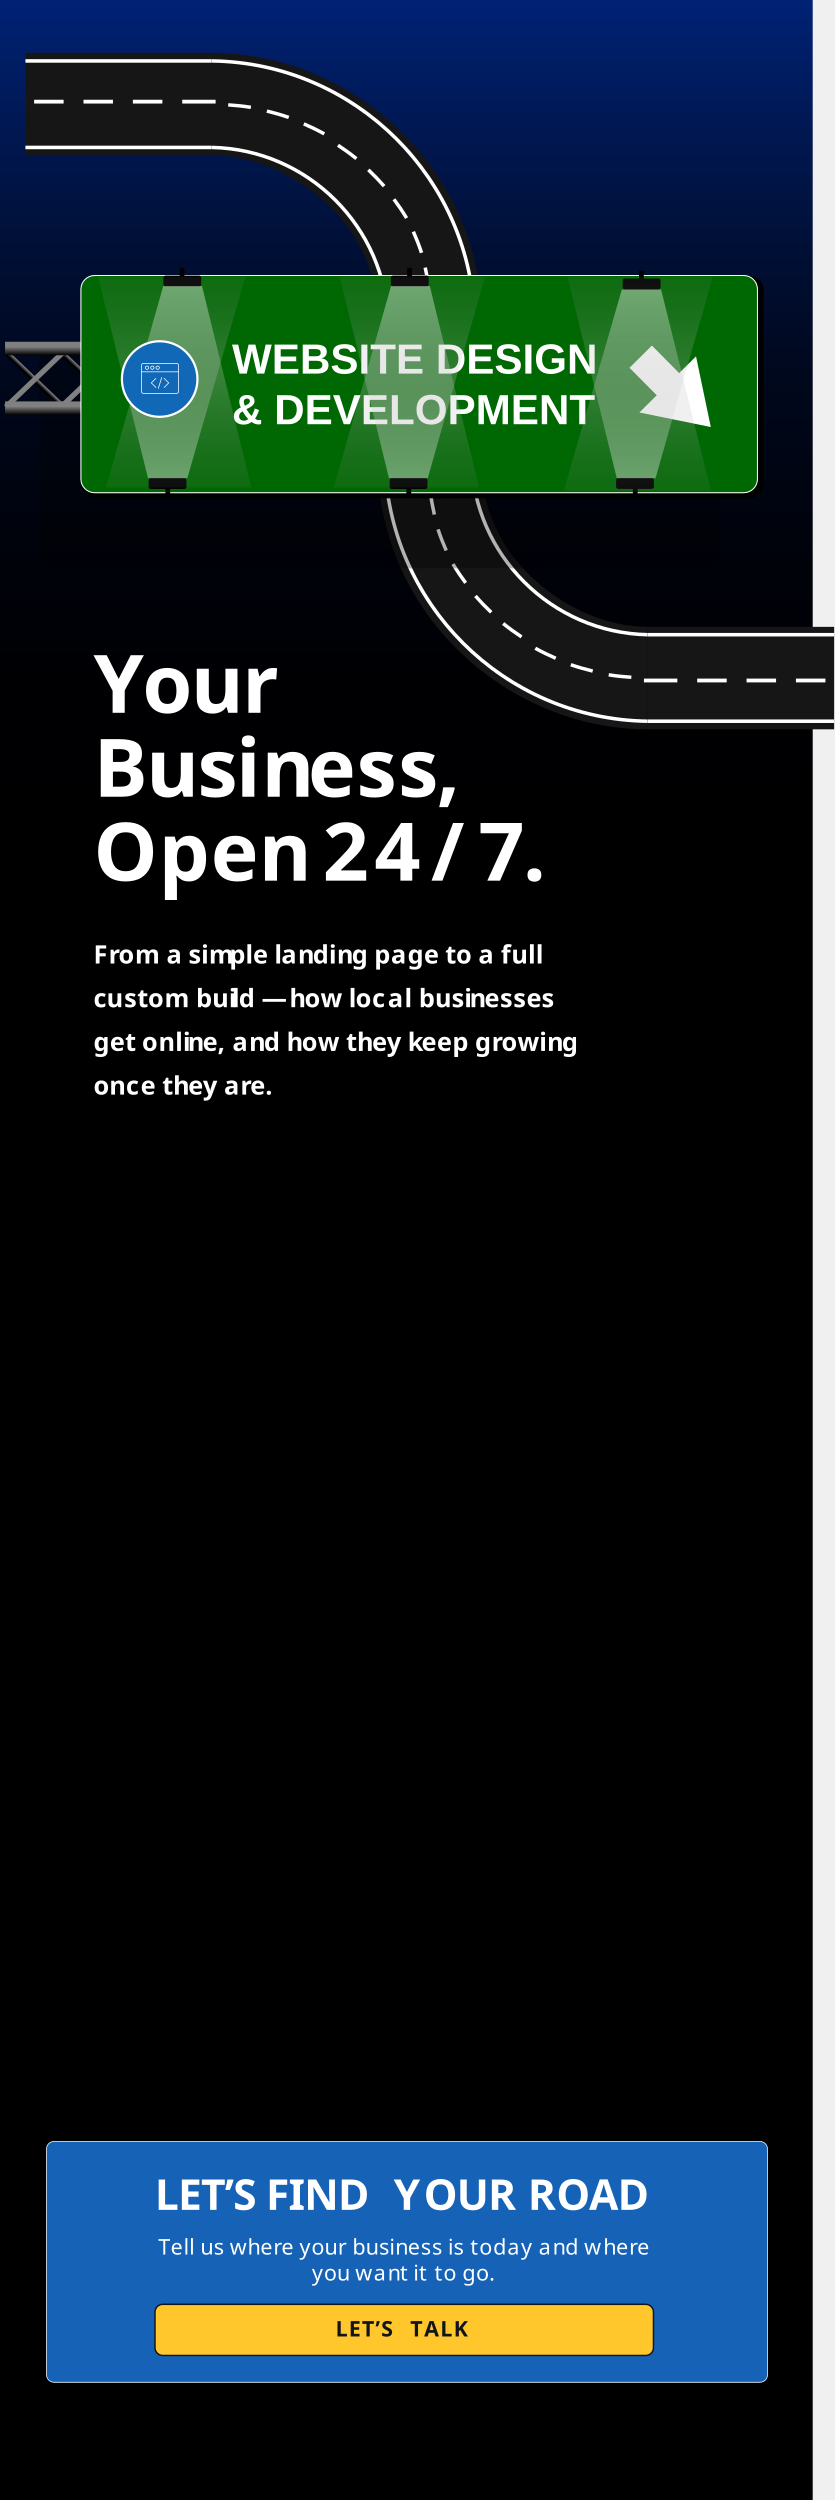
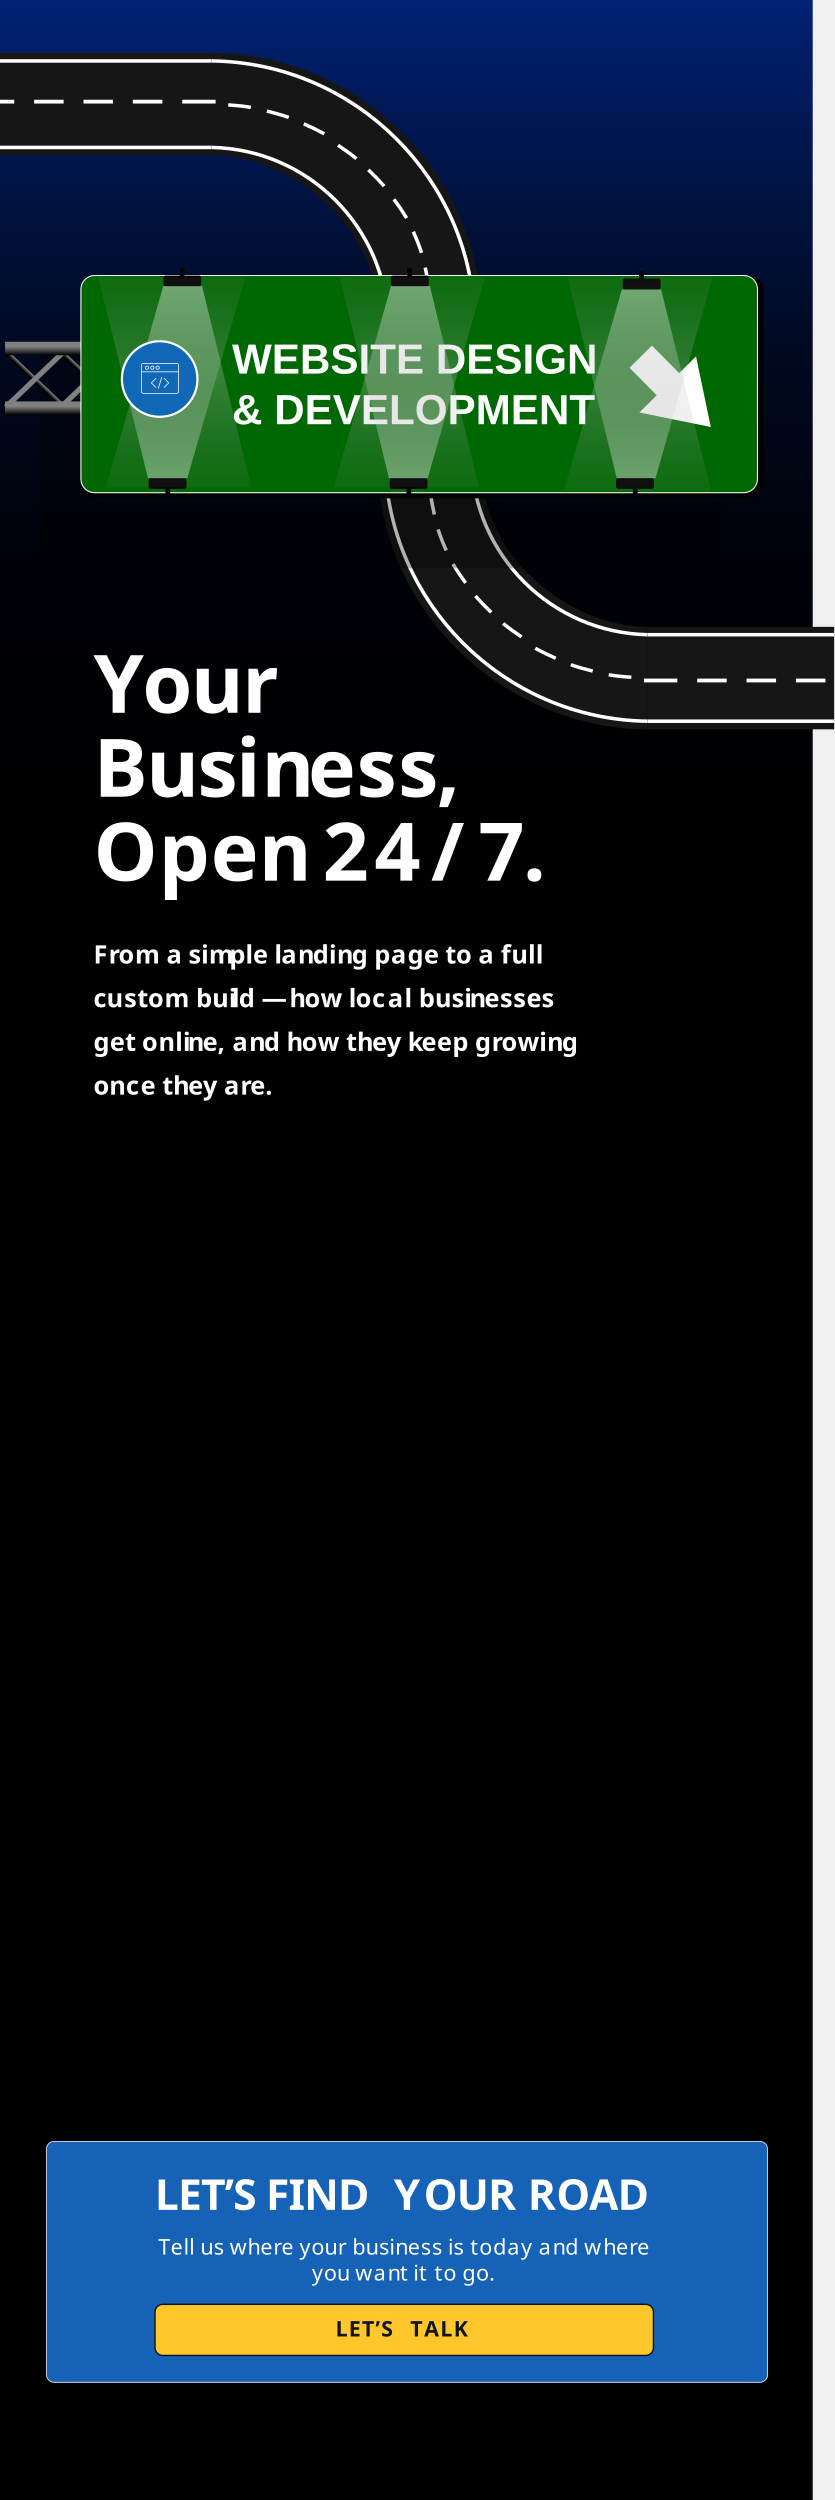
<svg xmlns="http://www.w3.org/2000/svg" xmlns:xlink="http://www.w3.org/1999/xlink" id="Layer_2" data-name="Layer 2" width="1122.01" height="3362.8" viewBox="0 0 1122.01 3362.8">
  <defs>
    <linearGradient id="linear-gradient" x1="546.6" y1="3362.8" x2="546.6" y2="0" gradientUnits="userSpaceOnUse">
      <stop offset=".65" stop-color="#000" />
      <stop offset=".73" stop-color="#000003" />
      <stop offset=".79" stop-color="#00030d" />
      <stop offset=".85" stop-color="#00081d" />
      <stop offset=".9" stop-color="#000f35" />
      <stop offset=".95" stop-color="#001853" />
      <stop offset="1" stop-color="#002275" />
    </linearGradient>
    <linearGradient id="linear-gradient-2" x1="-5759.23" y1="3138.73" x2="-5759.23" y2="3128.28" gradientTransform="translate(-4281.918 -730.8292) rotate(-136.3107) scale(.6847) skewX(-2.6187)" gradientUnits="userSpaceOnUse">
      <stop offset=".37" stop-color="gray" />
      <stop offset="1" stop-color="#000" />
    </linearGradient>
    <linearGradient id="linear-gradient-3" x1="1941.4" y1="6283.2" x2="1941.4" y2="6293.65" gradientTransform="translate(-3954.518 -1544.949) rotate(-43.6893) scale(.6847) skewX(2.6187)" xlink:href="#linear-gradient-2" />
    <linearGradient id="linear-gradient-4" x1="-5684.28" y1="3063.78" x2="-5684.28" y2="3053.33" gradientTransform="translate(-4281.918 -730.8292) rotate(-136.3107) scale(.6847) skewX(-2.6187)" xlink:href="#linear-gradient-2" />
    <linearGradient id="linear-gradient-5" x1="1866.45" y1="6208.25" x2="1866.45" y2="6218.7" gradientTransform="translate(-3954.518 -1544.948) rotate(-43.6893) scale(.6847) skewX(2.6187)" xlink:href="#linear-gradient-2" />
    <linearGradient id="linear-gradient-6" x1="-15998.46" y1="-1270.35" x2="-15998.46" y2="-1297.43" gradientTransform="translate(3937.028 1327.522) scale(.2407 .6689)" xlink:href="#linear-gradient-2" />
    <linearGradient id="linear-gradient-7" x1="-15998.45" y1="-1390.32" x2="-15998.45" y2="-1417.4" gradientTransform="translate(3937.028 1488.013) scale(.2407 .6689)" xlink:href="#linear-gradient-2" />
    <linearGradient id="linear-gradient-8" x1="230.96" y1="643.24" x2="230.96" y2="372.36" gradientUnits="userSpaceOnUse">
      <stop offset="0" stop-color="#fff" stop-opacity=".4" />
      <stop offset="1" stop-color="#8c8c8c" stop-opacity=".1" />
    </linearGradient>
    <linearGradient id="linear-gradient-9" x1="554.68" x2="554.68" xlink:href="#linear-gradient-8" />
    <linearGradient id="linear-gradient-10" x1="861.08" x2="861.08" xlink:href="#linear-gradient-8" />
    <linearGradient id="linear-gradient-11" x1="-4753.18" y1="-7333.73" x2="-4753.18" y2="-7604.61" gradientTransform="translate(-3895.8 -6944.2) rotate(-180)" xlink:href="#linear-gradient-8" />
    <linearGradient id="linear-gradient-12" x1="-4442.49" y1="-7329" x2="-4442.49" y2="-7599.87" gradientTransform="translate(-3895.8 -6944.2) rotate(-180)" xlink:href="#linear-gradient-8" />
    <linearGradient id="linear-gradient-13" x1="-4136.09" y1="-7329" x2="-4136.09" y2="-7599.87" gradientTransform="translate(-3895.8 -6944.2) rotate(-180)" xlink:href="#linear-gradient-8" />
  </defs>
  <g id="Layer_1-2" data-name="Layer 1">
    <g>
      <rect width="1093.2" height="3362.8" fill="url(#linear-gradient)" />
      <rect x="62.61" y="2880.54" width="969.75" height="323.9" rx="10" ry="10" fill="#1562b7" stroke="#fff" />
      <rect x="208.48" y="3099.56" width="670.51" height="68.84" rx="10.47" ry="10.47" fill="#ffc72c" stroke="#12161c" stroke-width="2" />
      <text transform="translate(208.2695 2972.564)" fill="#fff" font-family="BeVietnamPro-ExtraBold, 'Be Vietnam Pro'" font-size="57.23" font-weight="700" isolation="isolate">
        <tspan x="0" y="0" letter-spacing="-.02em">LET’S FIND </tspan>
        <tspan x="321.24" y="0" letter-spacing="-.03em">Y</tspan>
        <tspan x="361.65" y="0" letter-spacing="-.02em">OUR </tspan>
        <tspan x="501.69" y="0" letter-spacing="-.06em">R</tspan>
        <tspan x="540.04" y="0" letter-spacing="-.06em">O</tspan>
        <tspan x="584.05" y="0" letter-spacing="-.02em">AD</tspan>
      </text>
      <text transform="translate(451.3604 3142.838)" fill="#12161c" font-family="BeVietnamPro-ExtraBold, 'Be Vietnam Pro'" font-size="28.91" font-weight="700" isolation="isolate">
        <tspan x="0" y="0" letter-spacing=".05em">LET’S </tspan>
        <tspan x="100.41" y="0" letter-spacing="-.05em">T</tspan>
        <tspan x="119.17" y="0" letter-spacing=".06em">ALK</tspan>
      </text>
      <text transform="translate(212.8887 3032.66)" fill="#fff" font-family="BeVietnamPro-Medium, 'Be Vietnam Pro'" font-size="29.08" font-weight="500">
        <tspan x="0" y="0" letter-spacing="-.09em">T</tspan>
        <tspan x="16.52" y="0" letter-spacing="0em">e</tspan>
        <tspan x="34.06" y="0">ll us w</tspan>
        <tspan x="120.09" y="0" letter-spacing="0em">h</tspan>
        <tspan x="137.22" y="0">e</tspan>
        <tspan x="154.82" y="0" letter-spacing="-.03em">r</tspan>
        <tspan x="165.58" y="0">e </tspan>
        <tspan x="189.86" y="0" letter-spacing="-.03em">y</tspan>
        <tspan x="205.97" y="0">our busi</tspan>
        <tspan x="318.73" y="0" letter-spacing="0em">n</tspan>
        <tspan x="335.57" y="0">e</tspan>
        <tspan x="353.17" y="0" letter-spacing="0em">s</tspan>
        <tspan x="368.18" y="0">s is </tspan>
        <tspan x="419.68" y="0" letter-spacing="-.02em">t</tspan>
        <tspan x="431.75" y="0" letter-spacing="0em">o</tspan>
        <tspan x="450.43" y="0" letter-spacing="0em">d</tspan>
        <tspan x="469.48" y="0" letter-spacing="-.01em">a</tspan>
        <tspan x="487.89" y="0">y </tspan>
        <tspan x="511.68" y="0" letter-spacing="0em">a</tspan>
        <tspan x="530.52" y="0" letter-spacing="0em">n</tspan>
        <tspan x="547.36" y="0">d w</tspan>
        <tspan x="598.61" y="0" letter-spacing="0em">h</tspan>
        <tspan x="615.74" y="0">e</tspan>
        <tspan x="633.34" y="0" letter-spacing="-.03em">r</tspan>
        <tspan x="644.1" y="0">e </tspan>
        <tspan x="206.66" y="34.9" letter-spacing="-.03em">y</tspan>
        <tspan x="222.77" y="34.9">ou </tspan>
        <tspan x="264.94" y="34.9" letter-spacing="-.02em">w</tspan>
        <tspan x="289.75" y="34.9" letter-spacing="0em">a</tspan>
        <tspan x="308.6" y="34.9" letter-spacing="-.02em">n</tspan>
        <tspan x="325.03" y="34.9">t it </tspan>
        <tspan x="371.48" y="34.9" letter-spacing="-.02em">t</tspan>
        <tspan x="383.55" y="34.9">o </tspan>
        <tspan x="409.05" y="34.9" letter-spacing="-.02em">g</tspan>
        <tspan x="427.43" y="34.9">o.</tspan>
      </text>
      <g>
        <g id="Curve">
          <rect x="511.49" y="434.78" width="137.82" height="216.45" fill="#161616" />
          <g>
            <path d="M649.41,434.93c-3.1-106.92-43.73-194.04-112.09-260.04-67.41-65.09-158.79-103.83-252.52-103.83v137.82c55.32,0,111.62,25.2,155.26,65.9,41.26,38.48,67.58,90.03,71.41,160.15h137.94Z" fill="#161616" />
            <path d="M640.86,434.93c-2.9-194.9-161.07-352.78-356.04-355.35v4.72c192.37,2.57,348.42,158.34,351.32,350.63h4.72Z" fill="#fff" />
            <path d="M524.43,434.93c-2.89-130.72-108.81-236.43-239.62-238.98v4.72c128.2,2.55,232,106.14,234.89,234.26h4.73Z" fill="#fff" />
            <g>
              <path d="M582.67,443.08c-.27-11.23-.89-22.36-1.86-33.31-1.51.18-3.08.36-4.67.62.92,10.77,1.55,21.67,1.82,32.7h4.71Z" fill="#fff" />
              <path d="M579.64,389.68l-4.68.51c-1.26-10.12-3.08-20.03-5.31-29.76,1.58-.37,3.11-.68,4.6-.98,2.27,9.87,4.11,19.96,5.39,30.23Z" fill="#fff" />
              <path d="M569.25,339.36l-4.49,1.38c-3.18-9.69-6.86-19.09-10.92-28.22,1.48-.65,2.92-1.25,4.33-1.83,4.12,9.25,7.86,18.82,11.08,28.67Z" fill="#fff" />
              <path d="M548.96,292.2l-4.08,2.34c-5.25-8.78-10.93-17.12-16.9-25.15,1.3-.96,2.58-1.87,3.81-2.73,6.08,8.11,11.83,16.65,17.17,25.53Z" fill="#fff" />
              <path d="M518.48,248.94l-3.61,3.02c-6.7-7.74-13.75-14.97-21.04-21.85,1.11-1.18,2.21-2.27,3.28-3.35,7.39,6.95,14.55,14.36,21.37,22.18Z" fill="#fff" />
              <path d="M480.9,211.62l-3.04,3.58c-7.95-6.45-16.15-12.38-24.52-17.89.89-1.34,1.78-2.63,2.64-3.87,8.49,5.58,16.84,11.62,24.92,18.17Z" fill="#fff" />
              <path d="M437.37,178.07l-2.37,4.05c-8.95-4.98-18.06-9.39-27.28-13.37.64-1.48,1.3-2.9,1.93-4.25,9.34,4.03,18.62,8.53,27.72,13.58Z" fill="#fff" />
              <path d="M389.2,155.76l-1.62,4.4c-9.69-3.37-19.43-6.14-29.2-8.46.37-1.57.78-3.09,1.16-4.53,9.89,2.35,19.82,5.18,29.67,8.59Z" fill="#fff" />
              <path d="M337.86,142.09l-.82,4.61c-10.12-1.64-20.2-2.69-30.24-3.31.1-1.6.24-3.15.36-4.65,10.15.61,20.43,1.69,30.71,3.35Z" fill="#fff" />
            </g>
          </g>
-           <rect x="34.21" y="71.06" width="250.59" height="137.82" fill="#161616" />
-           <rect x="34.21" y="195.95" width="250.59" height="4.77" fill="#fff" />
-           <rect x="34.21" y="79.58" width="250.59" height="4.77" fill="#fff" />
-           <g>
+           <rect x="-120.00" y="71.06" width="404.80" height="137.82" fill="#161616" />
+           <rect x="-120.00" y="195.95" width="404.80" height="4.77" fill="#fff" />
+           <rect x="-120.00" y="79.58" width="404.80" height="4.77" fill="#fff" />
+           <g>
+             <rect x="-20.50" y="134.18" width="39.67" height="5.11" fill="#fff" />
+             <rect x="-86.91" y="134.18" width="39.67" height="5.11" fill="#fff" />
+             <rect x="-153.32" y="134.18" width="39.67" height="5.11" fill="#fff" />
            <rect x="45.91" y="134.18" width="39.67" height="5.11" fill="#fff" />
            <rect x="112.32" y="134.18" width="39.67" height="5.11" fill="#fff" />
            <rect x="178.72" y="134.18" width="39.68" height="5.11" fill="#fff" />
            <rect x="245.12" y="134.18" width="44.9" height="5.11" fill="#fff" />
          </g>
          <rect x="636.09" y="434.78" width="4.76" height="216.45" fill="#fff" />
          <rect x="519.65" y="434.78" width="4.78" height="216.45" fill="#fff" />
          <rect x="577.86" y="597.8" width="5.11" height="39.68" fill="#fff" />
          <rect x="577.86" y="531.39" width="5.11" height="39.68" fill="#fff" />
          <rect x="577.86" y="465" width="5.11" height="39.67" fill="#fff" />
        </g>
        <g id="Curve-2" data-name="Curve">
          <rect x="506.9" y="400.85" width="137.82" height="216.45" fill="#161616" />
          <g>
            <path d="M506.8,617.16c3.1,106.92,43.73,194.04,112.09,260.04,67.41,65.09,158.79,103.83,252.52,103.83v-137.82c-55.32,0-111.62-25.2-155.26-65.9-41.26-38.48-67.58-90.03-71.41-160.15h-137.94Z" fill="#161616" />
            <path d="M515.36,617.16c2.9,194.9,161.07,352.78,356.04,355.35v-4.72c-192.37-2.57-348.42-158.34-351.32-350.63h-4.72Z" fill="#fff" />
            <path d="M631.78,617.16c2.89,130.72,108.81,236.43,239.62,238.98v-4.72c-128.2-2.55-232-106.14-234.89-234.26h-4.73Z" fill="#fff" />
            <g>
              <path d="M573.55,609.01c.27,11.23.89,22.36,1.86,33.31,1.51-.18,3.08-.36,4.67-.62-.92-10.77-1.55-21.67-1.82-32.7h-4.71Z" fill="#fff" />
              <path d="M576.57,662.41l4.68-.51c1.26,10.12,3.08,20.03,5.31,29.76-1.58.37-3.11.68-4.6.98-2.27-9.87-4.11-19.96-5.39-30.23Z" fill="#fff" />
              <path d="M586.97,712.73l4.49-1.38c3.18,9.69,6.86,19.09,10.92,28.22-1.48.65-2.92,1.25-4.33,1.83-4.12-9.25-7.86-18.82-11.08-28.67Z" fill="#fff" />
              <path d="M607.26,759.89l4.08-2.34c5.25,8.78,10.93,17.12,16.9,25.15-1.3.96-2.58,1.87-3.81,2.73-6.08-8.11-11.83-16.65-17.17-25.53Z" fill="#fff" />
              <path d="M637.73,803.15l3.61-3.02c6.7,7.74,13.75,14.97,21.04,21.85-1.11,1.18-2.21,2.27-3.28,3.35-7.39-6.95-14.55-14.36-21.37-22.18Z" fill="#fff" />
              <path d="M675.32,840.47l3.04-3.58c7.95,6.45,16.15,12.38,24.52,17.89-.89,1.34-1.78,2.63-2.64,3.87-8.49-5.58-16.84-11.62-24.92-18.17Z" fill="#fff" />
              <path d="M718.85,874.02l2.37-4.05c8.95,4.98,18.06,9.39,27.28,13.37-.64,1.48-1.3,2.9-1.93,4.25-9.34-4.03-18.62-8.53-27.72-13.58Z" fill="#fff" />
              <path d="M767.01,896.33l1.62-4.4c9.69,3.37,19.43,6.14,29.2,8.46-.37,1.57-.78,3.09-1.16,4.53-9.89-2.35-19.82-5.18-29.67-8.59Z" fill="#fff" />
              <path d="M818.36,910l.82-4.61c10.12,1.64,20.2,2.69,30.24,3.31-.1,1.6-.24,3.15-.36,4.65-10.15-.61-20.43-1.69-30.71-3.35Z" fill="#fff" />
            </g>
          </g>
          <rect x="871.41" y="843.2" width="250.59" height="137.82" fill="#161616" />
          <rect x="871.41" y="851.37" width="250.59" height="4.77" fill="#fff" />
          <rect x="871.41" y="967.74" width="250.59" height="4.77" fill="#fff" />
          <g>
            <rect x="1070.63" y="912.79" width="39.67" height="5.11" fill="#fff" />
            <rect x="1004.22" y="912.79" width="39.67" height="5.11" fill="#fff" />
            <rect x="937.82" y="912.79" width="39.68" height="5.11" fill="#fff" />
            <rect x="866.19" y="912.79" width="44.9" height="5.11" fill="#fff" />
          </g>
          <rect x="515.36" y="400.85" width="4.76" height="216.45" fill="#fff" />
          <rect x="631.78" y="400.85" width="4.78" height="216.45" fill="#fff" />
          <rect x="573.24" y="414.62" width="5.11" height="39.68" fill="#fff" />
          <rect x="573.24" y="481.02" width="5.11" height="39.68" fill="#fff" />
          <rect x="573.24" y="547.43" width="5.11" height="39.67" fill="#fff" />
        </g>
      </g>
      <rect x="53.53" y="465.85" width="914.94" height="297.91" rx="18.49" ry="18.49" opacity=".3" stroke="#000" stroke-miterlimit="7" stroke-width="1.4" />
      <g>
        <text transform="translate(125.76 958.82)" fill="#fff" font-family="BeVietnamPro-ExtraBold, 'Be Vietnam Pro'" font-size="108.55" font-weight="700" isolation="isolate">
          <tspan x="0" y="0" letter-spacing="-.13em">Y</tspan>
          <tspan x="65.78" y="0" letter-spacing="-.02em">our</tspan>
        </text>
        <text transform="translate(125.7557 1071.688)" fill="#fff" font-family="BeVietnamPro-ExtraBold, 'Be Vietnam Pro'" font-size="108.55" font-weight="700" isolation="isolate">
          <tspan x="0" y="0" letter-spacing="-.02em">Busi</tspan>
          <tspan x="225.9" y="0" letter-spacing="-.03em">n</tspan>
          <tspan x="288.54" y="0" letter-spacing="-.02em">e</tspan>
          <tspan x="353.88" y="0" letter-spacing="-.03em">s</tspan>
          <tspan x="409.9" y="0" letter-spacing="-.02em">s,</tspan>
        </text>
        <text transform="translate(125.7557 1184.578)" fill="#fff" font-family="BeVietnamPro-ExtraBold, 'Be Vietnam Pro'" font-size="108.55" font-weight="700" isolation="isolate">
          <tspan x="0" y="0" letter-spacing="-.02em">O</tspan>
          <tspan x="87.6" y="0" letter-spacing="-.03em">p</tspan>
          <tspan x="157.73" y="0" letter-spacing="-.03em">e</tspan>
          <tspan x="222.21" y="0" letter-spacing="-.02em">n </tspan>
          <tspan x="308.29" y="0" letter-spacing="-.03em">2</tspan>
          <tspan x="377.88" y="0" letter-spacing="-.02em">4</tspan>
          <tspan x="453.97" y="0" letter-spacing=".03em">/</tspan>
          <tspan x="517.69" y="0" letter-spacing="-.02em">7.</tspan>
        </text>
        <text transform="translate(125.7557 1296.067)" fill="#fff" font-family="BeVietnamPro-SemiBold, 'Be Vietnam Pro'" font-size="34.19" font-weight="600" isolation="isolate">
          <tspan x="0" y="0" letter-spacing="-.05em">F</tspan>
          <tspan x="20.31" y="0" letter-spacing="-.03em">r</tspan>
          <tspan x="33.57" y="0" letter-spacing="0em">o</tspan>
          <tspan x="55.72" y="0">m a sim</tspan>
          <tspan x="182.69" y="0" letter-spacing="0em">pl</tspan>
          <tspan x="214.52" y="0">e </tspan>
          <tspan x="243.27" y="0" letter-spacing="0em">l</tspan>
          <tspan x="252.6" y="0" letter-spacing="0em">a</tspan>
          <tspan x="274.96" y="0" letter-spacing="0em">n</tspan>
          <tspan x="294.99" y="0">di</tspan>
          <tspan x="327.37" y="0" letter-spacing="0em">n</tspan>
          <tspan x="347.4" y="0">g </tspan>
          <tspan x="377.62" y="0" letter-spacing="0em">p</tspan>
          <tspan x="400.08" y="0" letter-spacing="0em">a</tspan>
          <tspan x="422.51" y="0" letter-spacing="-.01em">g</tspan>
          <tspan x="444.45" y="0" letter-spacing="0em">e </tspan>
          <tspan x="473.2" y="0" letter-spacing="-.01em">t</tspan>
          <tspan x="487.63" y="0">o a </tspan>
          <tspan x="547.93" y="0" letter-spacing=".01em">f</tspan>
          <tspan x="561.99" y="0" letter-spacing="0em">ull</tspan>
        </text>
        <text transform="translate(125.7557 1354.821)" fill="#fff" font-family="BeVietnamPro-SemiBold, 'Be Vietnam Pro'" font-size="34.19" font-weight="600" isolation="isolate">
          <tspan x="0" y="0">cu</tspan>
          <tspan x="41.19" y="0" letter-spacing="0em">s</tspan>
          <tspan x="58.87" y="0" letter-spacing="-.01em">t</tspan>
          <tspan x="73.29" y="0" letter-spacing="0em">o</tspan>
          <tspan x="95.45" y="0">m bui</tspan>
          <tspan x="186.14" y="0" letter-spacing="0em">l</tspan>
          <tspan x="195.48" y="0" letter-spacing="0em">d — </tspan>
          <tspan x="263.51" y="0" letter-spacing="0em">h</tspan>
          <tspan x="283.88" y="0" letter-spacing="-.02em">o</tspan>
          <tspan x="305.35" y="0">w </tspan>
          <tspan x="343.26" y="0" letter-spacing="0em">l</tspan>
          <tspan x="352.6" y="0" letter-spacing="0em">o</tspan>
          <tspan x="374.71" y="0" letter-spacing="0em">c</tspan>
          <tspan x="395.91" y="0" letter-spacing="0em">a</tspan>
          <tspan x="418.27" y="0" letter-spacing="0em">l busi</tspan>
          <tspan x="505.85" y="0" letter-spacing="0em">n</tspan>
          <tspan x="525.89" y="0">e</tspan>
          <tspan x="546.77" y="0" letter-spacing="0em">s</tspan>
          <tspan x="564.65" y="0" letter-spacing="0em">s</tspan>
          <tspan x="582.46" y="0">es</tspan>
        </text>
        <text transform="translate(125.7557 1413.594)" fill="#fff" font-family="BeVietnamPro-SemiBold, 'Be Vietnam Pro'" font-size="34.19" font-weight="600" isolation="isolate">
          <tspan x="0" y="0" letter-spacing="-.01em">g</tspan>
          <tspan x="21.95" y="0" letter-spacing="0em">e</tspan>
          <tspan x="42.49" y="0" letter-spacing="0em">t </tspan>
          <tspan x="65.19" y="0" letter-spacing="0em">o</tspan>
          <tspan x="87.35" y="0">nli</tspan>
          <tspan x="126.73" y="0" letter-spacing="0em">n</tspan>
          <tspan x="146.76" y="0" letter-spacing="0em">e, </tspan>
          <tspan x="186.86" y="0" letter-spacing="0em">a</tspan>
          <tspan x="209.22" y="0" letter-spacing="0em">n</tspan>
          <tspan x="229.25" y="0">d </tspan>
          <tspan x="259.75" y="0" letter-spacing="0em">h</tspan>
          <tspan x="280.12" y="0" letter-spacing="-.02em">o</tspan>
          <tspan x="301.59" y="0">w t</tspan>
          <tspan x="354.34" y="0" letter-spacing="0em">h</tspan>
          <tspan x="374.71" y="0" letter-spacing="-.03em">e</tspan>
          <tspan x="394.54" y="0">y </tspan>
          <tspan x="422.64" y="0" letter-spacing="-.04em">k</tspan>
          <tspan x="441.21" y="0" letter-spacing="0em">e</tspan>
          <tspan x="461.92" y="0" letter-spacing="0em">e</tspan>
          <tspan x="482.68" y="0">p g</tspan>
          <tspan x="535.53" y="0" letter-spacing="-.03em">r</tspan>
          <tspan x="548.79" y="0" letter-spacing="-.02em">o</tspan>
          <tspan x="570.26" y="0">wi</tspan>
          <tspan x="610.05" y="0" letter-spacing="0em">n</tspan>
          <tspan x="630.09" y="0" letter-spacing="0em">g</tspan>
        </text>
        <text transform="translate(125.7557 1472.348)" fill="#fff" font-family="BeVietnamPro-SemiBold, 'Be Vietnam Pro'" font-size="34.19" font-weight="600" isolation="isolate">
          <tspan x="0" y="0" letter-spacing="0em">onc</tspan>
          <tspan x="63.38" y="0">e t</tspan>
          <tspan x="106.97" y="0" letter-spacing="0em">h</tspan>
          <tspan x="127.34" y="0" letter-spacing="-.03em">e</tspan>
          <tspan x="147.17" y="0">y a</tspan>
          <tspan x="197.56" y="0" letter-spacing="-.03em">r</tspan>
          <tspan x="210.83" y="0">e.</tspan>
        </text>
      </g>
      <g>
        <g>
-           <polygon points="161.69 544.96 85.52 472.2 80.35 477.14 156.52 549.9 161.69 544.96" fill="url(#linear-gradient-2)" />
-           <polygon points="84.7 549.9 160.87 477.14 155.7 472.19 79.53 544.96 84.7 549.9" fill="url(#linear-gradient-3)" />
-           <polygon points="87.47 544.96 11.3 472.2 6.13 477.14 82.3 549.9 87.47 544.96" fill="url(#linear-gradient-4)" />
-           <polygon points="10.48 549.9 86.66 477.13 81.48 472.19 5.31 544.96 10.48 549.9" fill="url(#linear-gradient-5)" />
-           <rect x="6.8" y="459.7" width="157.88" height="18.12" transform="translate(171.48 937.52) rotate(-180)" fill="url(#linear-gradient-6)" />
-           <rect x="6.8" y="539.95" width="157.88" height="18.12" transform="translate(171.4804 1098.007) rotate(-180)" fill="url(#linear-gradient-7)" />
-         </g>
-         <g>
-           <rect x="111.46" y="371.7" width="914.94" height="297.91" rx="18.49" ry="18.49" stroke="#000" stroke-miterlimit="7" stroke-width="1.4" />
-           <rect x="108.85" y="370.59" width="910.02" height="292.18" rx="18.49" ry="18.49" fill="#006802" stroke="#fff" stroke-miterlimit="7" stroke-width="1.4" />
-           <text transform="translate(312.08 502.53)" fill="#fff" font-family="Arial-BoldMT, Arial" font-size="56.72" font-weight="700" isolation="isolate">
-             <tspan x="0" y="0">WEBSITE DESIGN</tspan>
-             <tspan x="0" y="68.06">&amp; DEVELOPMENT</tspan>
-           </text>
-           <g data-h="">
+           <g data-sign="1">
+             <polygon points="161.69 544.96 85.52 472.2 80.35 477.14 156.52 549.9 161.69 544.96" fill="url(#linear-gradient-2)" />
+             <polygon points="84.7 549.9 160.87 477.14 155.7 472.19 79.53 544.96 84.7 549.9" fill="url(#linear-gradient-3)" />
+             <polygon points="87.47 544.96 11.3 472.2 6.13 477.14 82.3 549.9 87.47 544.96" fill="url(#linear-gradient-4)" />
+             <polygon points="10.48 549.9 86.66 477.13 81.48 472.19 5.31 544.96 10.48 549.9" fill="url(#linear-gradient-5)" />
+             <rect x="6.8" y="459.7" width="157.88" height="18.12" transform="translate(171.48 937.52) rotate(-180)" fill="url(#linear-gradient-6)" />
+             <rect x="6.8" y="539.95" width="157.88" height="18.12" transform="translate(171.4804 1098.007) rotate(-180)" fill="url(#linear-gradient-7)" />
+             <rect x="111.46" y="371.7" width="914.94" height="297.91" rx="18.49" ry="18.49" stroke="#000" stroke-miterlimit="7" stroke-width="1.4" />
+             <rect x="108.85" y="370.59" width="910.02" height="292.18" rx="18.49" ry="18.49" fill="#006802" stroke="#fff" stroke-miterlimit="7" stroke-width="1.4" />
+             <text transform="translate(312.08 502.53)" fill="#fff" font-family="Arial-BoldMT, Arial" font-size="56.72" font-weight="700" isolation="isolate">
+               <tspan x="0" y="0">WEBSITE DESIGN</tspan>
+               <tspan x="0" y="68.06">&amp; DEVELOPMENT</tspan>
+             </text>
            <path d="M956.1,574.42l-19.86-95.06-76.22,75.48,96.09,19.58Z" fill="#fff" fill-rule="evenodd" />
-           </g>
-           <rect x="862.23" y="470.91" width="42.43" height="61.46" transform="translate(-97.27 766.8) rotate(-44.72)" fill="#fff" />
-           <g>
+             <rect x="862.23" y="470.91" width="42.43" height="61.46" transform="translate(-97.27 766.8) rotate(-44.72)" fill="#fff" />
            <rect x="199.91" y="642.89" width="50.93" height="14.74" rx="3" ry="3" />
            <rect x="214.66" y="653.76" width="22.11" height="6.4" transform="translate(882.67 431.24) rotate(90)" />
-           </g>
-           <g>
            <rect x="524.09" y="642.89" width="50.93" height="14.74" rx="3" ry="3" />
            <rect x="538.83" y="653.76" width="22.11" height="6.4" transform="translate(1206.844 107.0711) rotate(90)" />
-           </g>
-           <g>
            <rect x="828.7" y="642.89" width="50.93" height="14.74" rx="3" ry="3" />
            <rect x="843.45" y="653.76" width="22.11" height="6.4" transform="translate(1511.46 -197.5449) rotate(90)" />
-           </g>
-           <g>
            <rect x="837.63" y="374.62" width="50.93" height="14.74" rx="3" ry="3" transform="translate(1726.192 763.9902) rotate(-180)" />
            <rect x="851.7" y="372.09" width="22.11" height="6.4" transform="translate(487.467 1238.055) rotate(-90)" />
-           </g>
-           <g>
            <rect x="525.75" y="370.7" width="50.93" height="14.74" rx="3" ry="3" transform="translate(1102.43 756.1446) rotate(-180)" />
            <rect x="539.82" y="368.17" width="22.11" height="6.4" transform="translate(179.51 922.25) rotate(-90)" />
-           </g>
-           <g>
            <rect x="219.8" y="370.7" width="50.93" height="14.74" rx="3" ry="3" transform="translate(490.52 756.14) rotate(-180)" />
            <rect x="233.87" y="368.17" width="22.11" height="6.4" transform="translate(-126.45 616.3) rotate(-90)" />
-           </g>
-           <polygon points="251.94 643.24 199.07 643.24 131.94 372.36 329.99 372.36 251.94 643.24" fill="url(#linear-gradient-8)" />
-           <polygon points="575.38 643.24 523.22 643.24 456.99 372.36 652.37 372.36 575.38 643.24" fill="url(#linear-gradient-9)" />
-           <polygon points="881.77 643.24 829.62 643.24 763.38 372.36 958.77 372.36 881.77 643.24" fill="url(#linear-gradient-10)" />
-           <polygon points="836.4 389.53 889.27 389.53 956.4 660.41 758.35 660.41 836.4 389.53" fill="url(#linear-gradient-11)" />
-           <polygon points="525.99 384.8 578.15 384.8 644.38 655.67 448.99 655.67 525.99 384.8" fill="url(#linear-gradient-12)" />
-           <polygon points="219.59 384.8 271.75 384.8 337.98 655.67 142.6 655.67 219.59 384.8" fill="url(#linear-gradient-13)" />
-           <path d="M214.77,459.02h0c28.07,0,50.83,22.76,50.83,50.83h0c0,28.07-22.76,50.83-50.83,50.83h0c-28.07,0-50.83-22.76-50.83-50.83h0c0-28.07,22.76-50.83,50.83-50.83Z" fill="#1068b6" stroke="#fff" stroke-miterlimit="10" stroke-width="3" />
-           <g>
+             <polygon points="251.94 643.24 199.07 643.24 131.94 372.36 329.99 372.36 251.94 643.24" fill="url(#linear-gradient-8)" />
+             <polygon points="575.38 643.24 523.22 643.24 456.99 372.36 652.37 372.36 575.38 643.24" fill="url(#linear-gradient-9)" />
+             <polygon points="881.77 643.24 829.62 643.24 763.38 372.36 958.77 372.36 881.77 643.24" fill="url(#linear-gradient-10)" />
+             <polygon points="836.4 389.53 889.27 389.53 956.4 660.41 758.35 660.41 836.4 389.53" fill="url(#linear-gradient-11)" />
+             <polygon points="525.99 384.8 578.15 384.8 644.38 655.67 448.99 655.67 525.99 384.8" fill="url(#linear-gradient-12)" />
+             <polygon points="219.59 384.8 271.75 384.8 337.98 655.67 142.6 655.67 219.59 384.8" fill="url(#linear-gradient-13)" />
+             <path d="M214.77,459.02h0c28.07,0,50.83,22.76,50.83,50.83h0c0,28.07-22.76,50.83-50.83,50.83h0c-28.07,0-50.83-22.76-50.83-50.83h0c0-28.07,22.76-50.83,50.83-50.83Z" fill="#1068b6" stroke="#fff" stroke-miterlimit="10" stroke-width="3" />
            <rect x="190.27" y="488.75" width="49.96" height="40.39" rx="2.75" ry="2.75" fill="none" stroke="#fff" stroke-miterlimit="10" />
-             <path d="M190.27,500.18h49.96" fill="none" stroke="#fff" stroke-miterlimit="10" />
            <circle cx="197.71" cy="494.6" r="2.26" fill="none" stroke="#fff" stroke-miterlimit="10" />
            <circle cx="204.89" cy="494.6" r="2.26" fill="none" stroke="#fff" stroke-miterlimit="10" />
            <circle cx="212.06" cy="494.6" r="2.26" fill="none" stroke="#fff" stroke-miterlimit="10" />
            <path d="M209.93,508.68l-6.38,6.38,6.38,6.38M220.56,508.68l6.38,6.38-6.38,6.38M217.64,507.36l-4.78,15.41" fill="none" stroke="#fff" stroke-miterlimit="10" />
+           </g>
+           <g>
+             <path d="M190.27,500.18h49.96" fill="none" stroke="#fff" stroke-miterlimit="10" />
          </g>
        </g>
      </g>
    </g>
  </g>
</svg>
